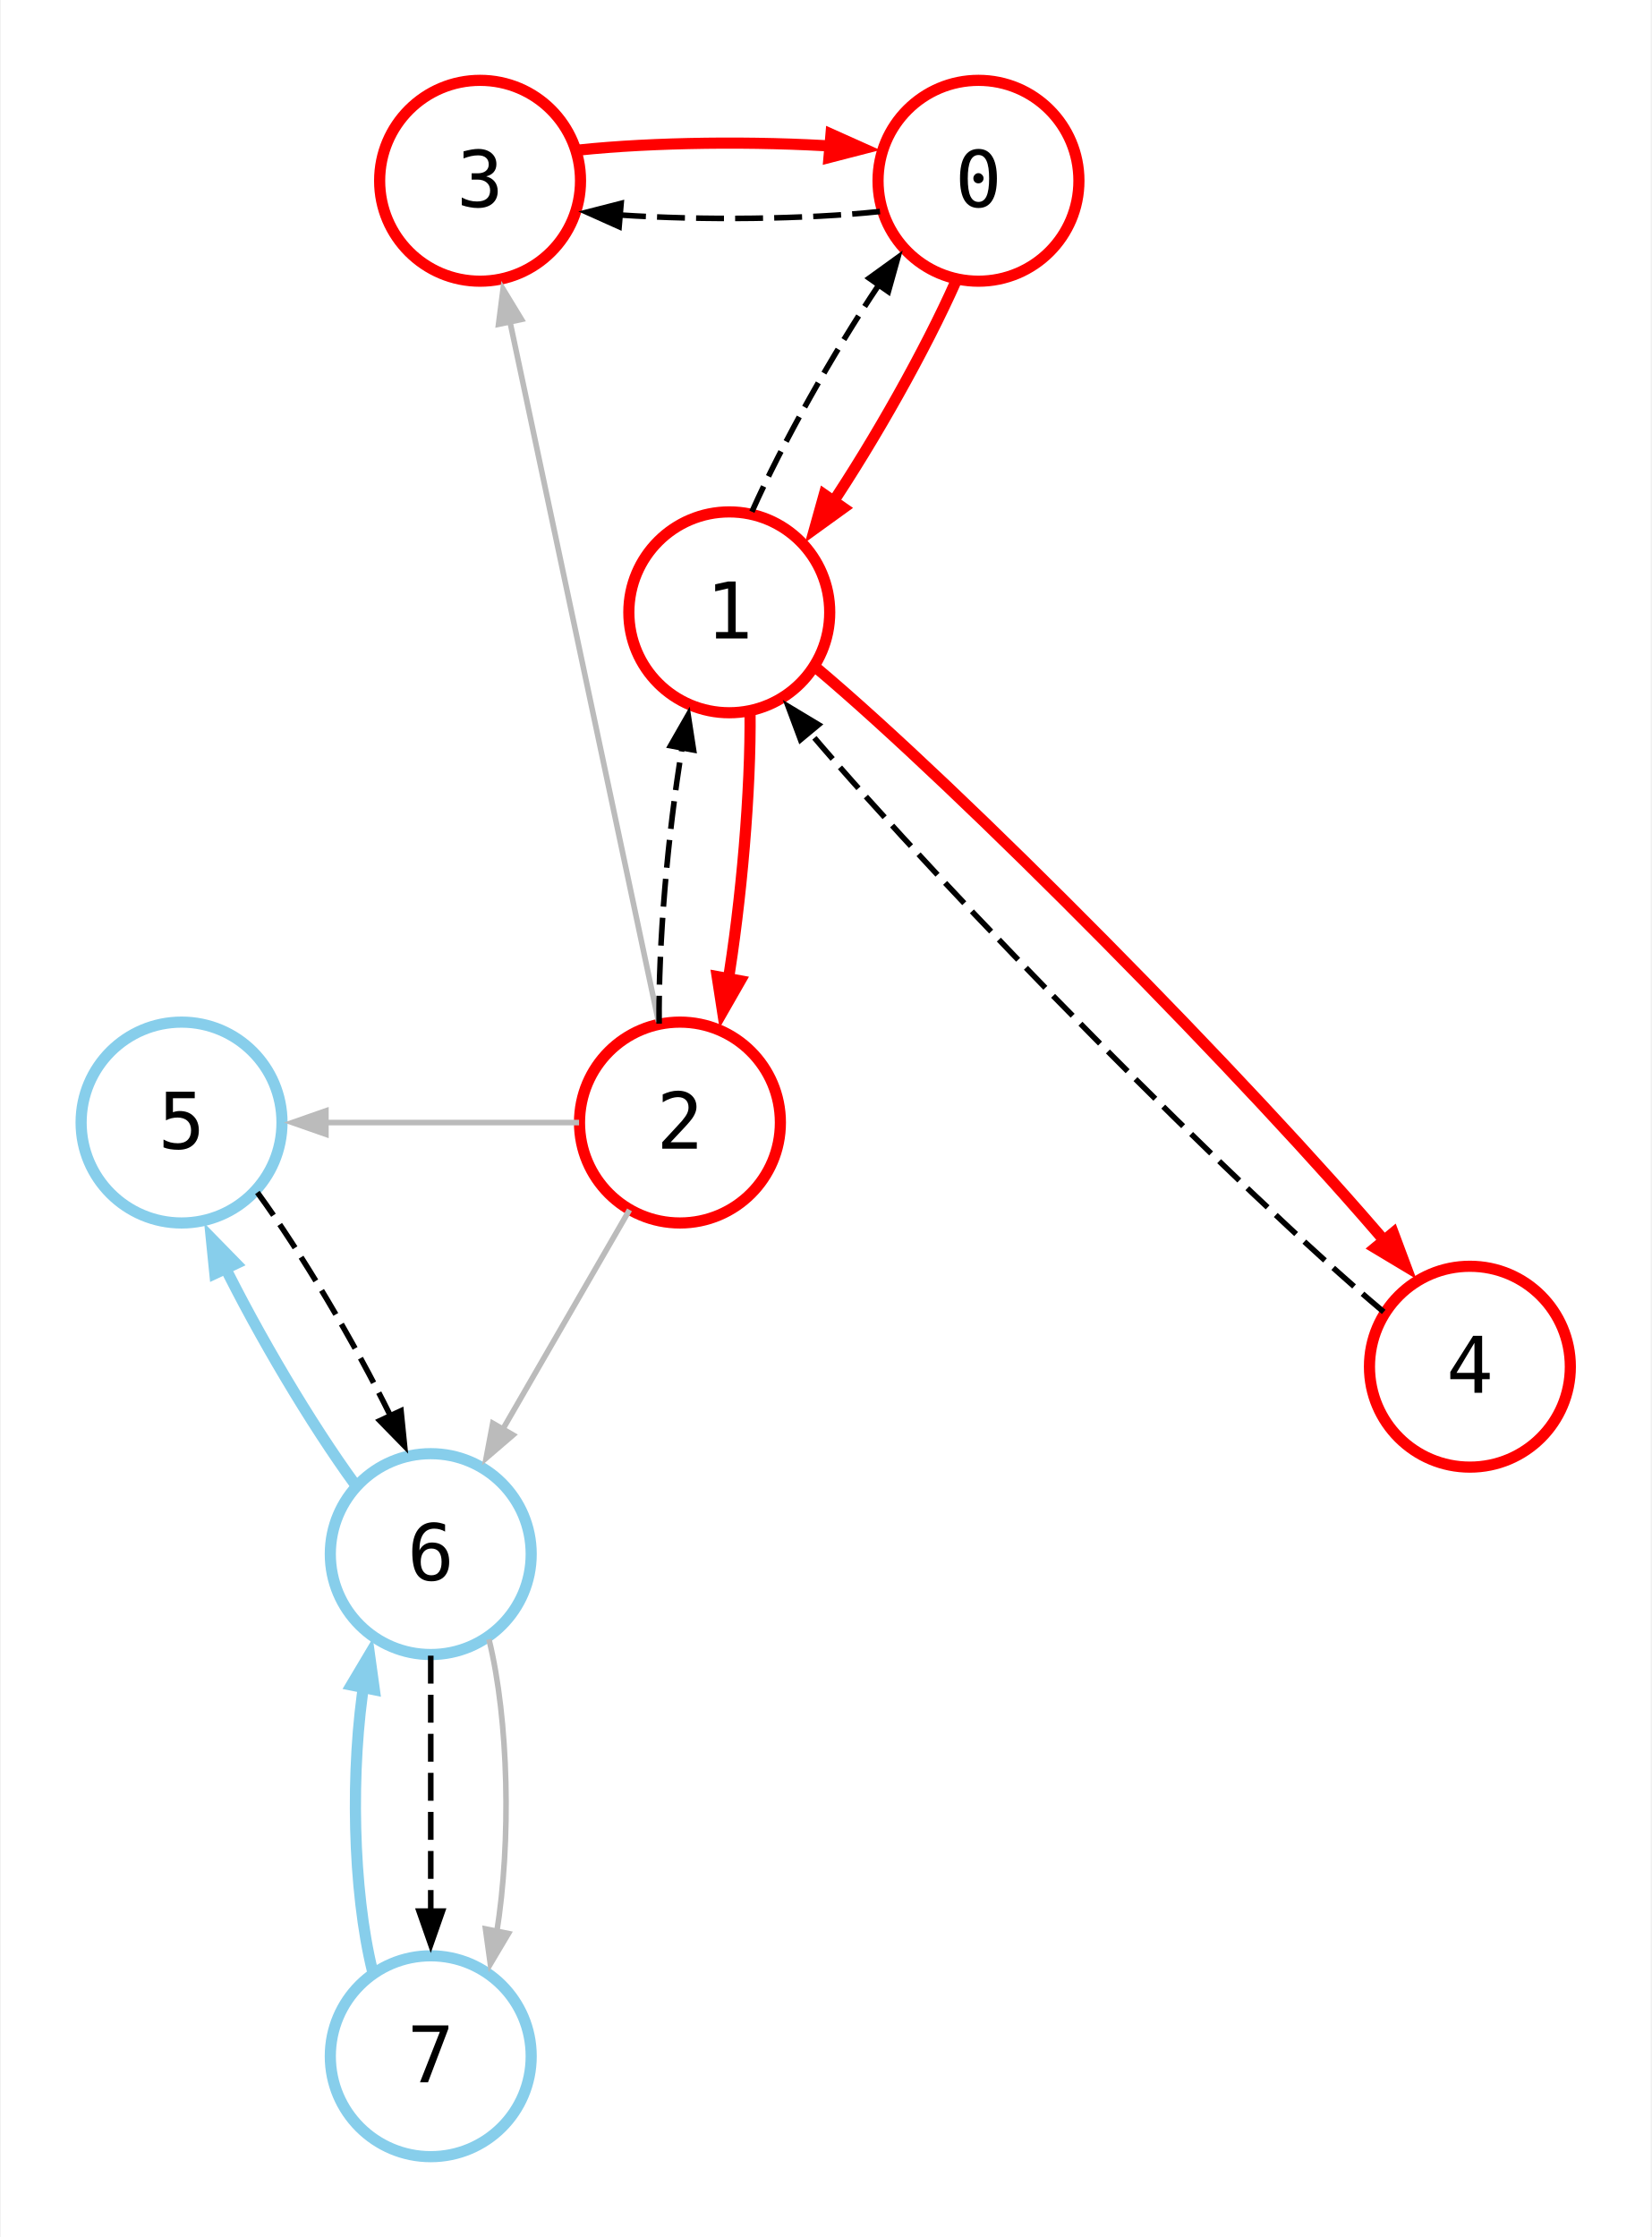
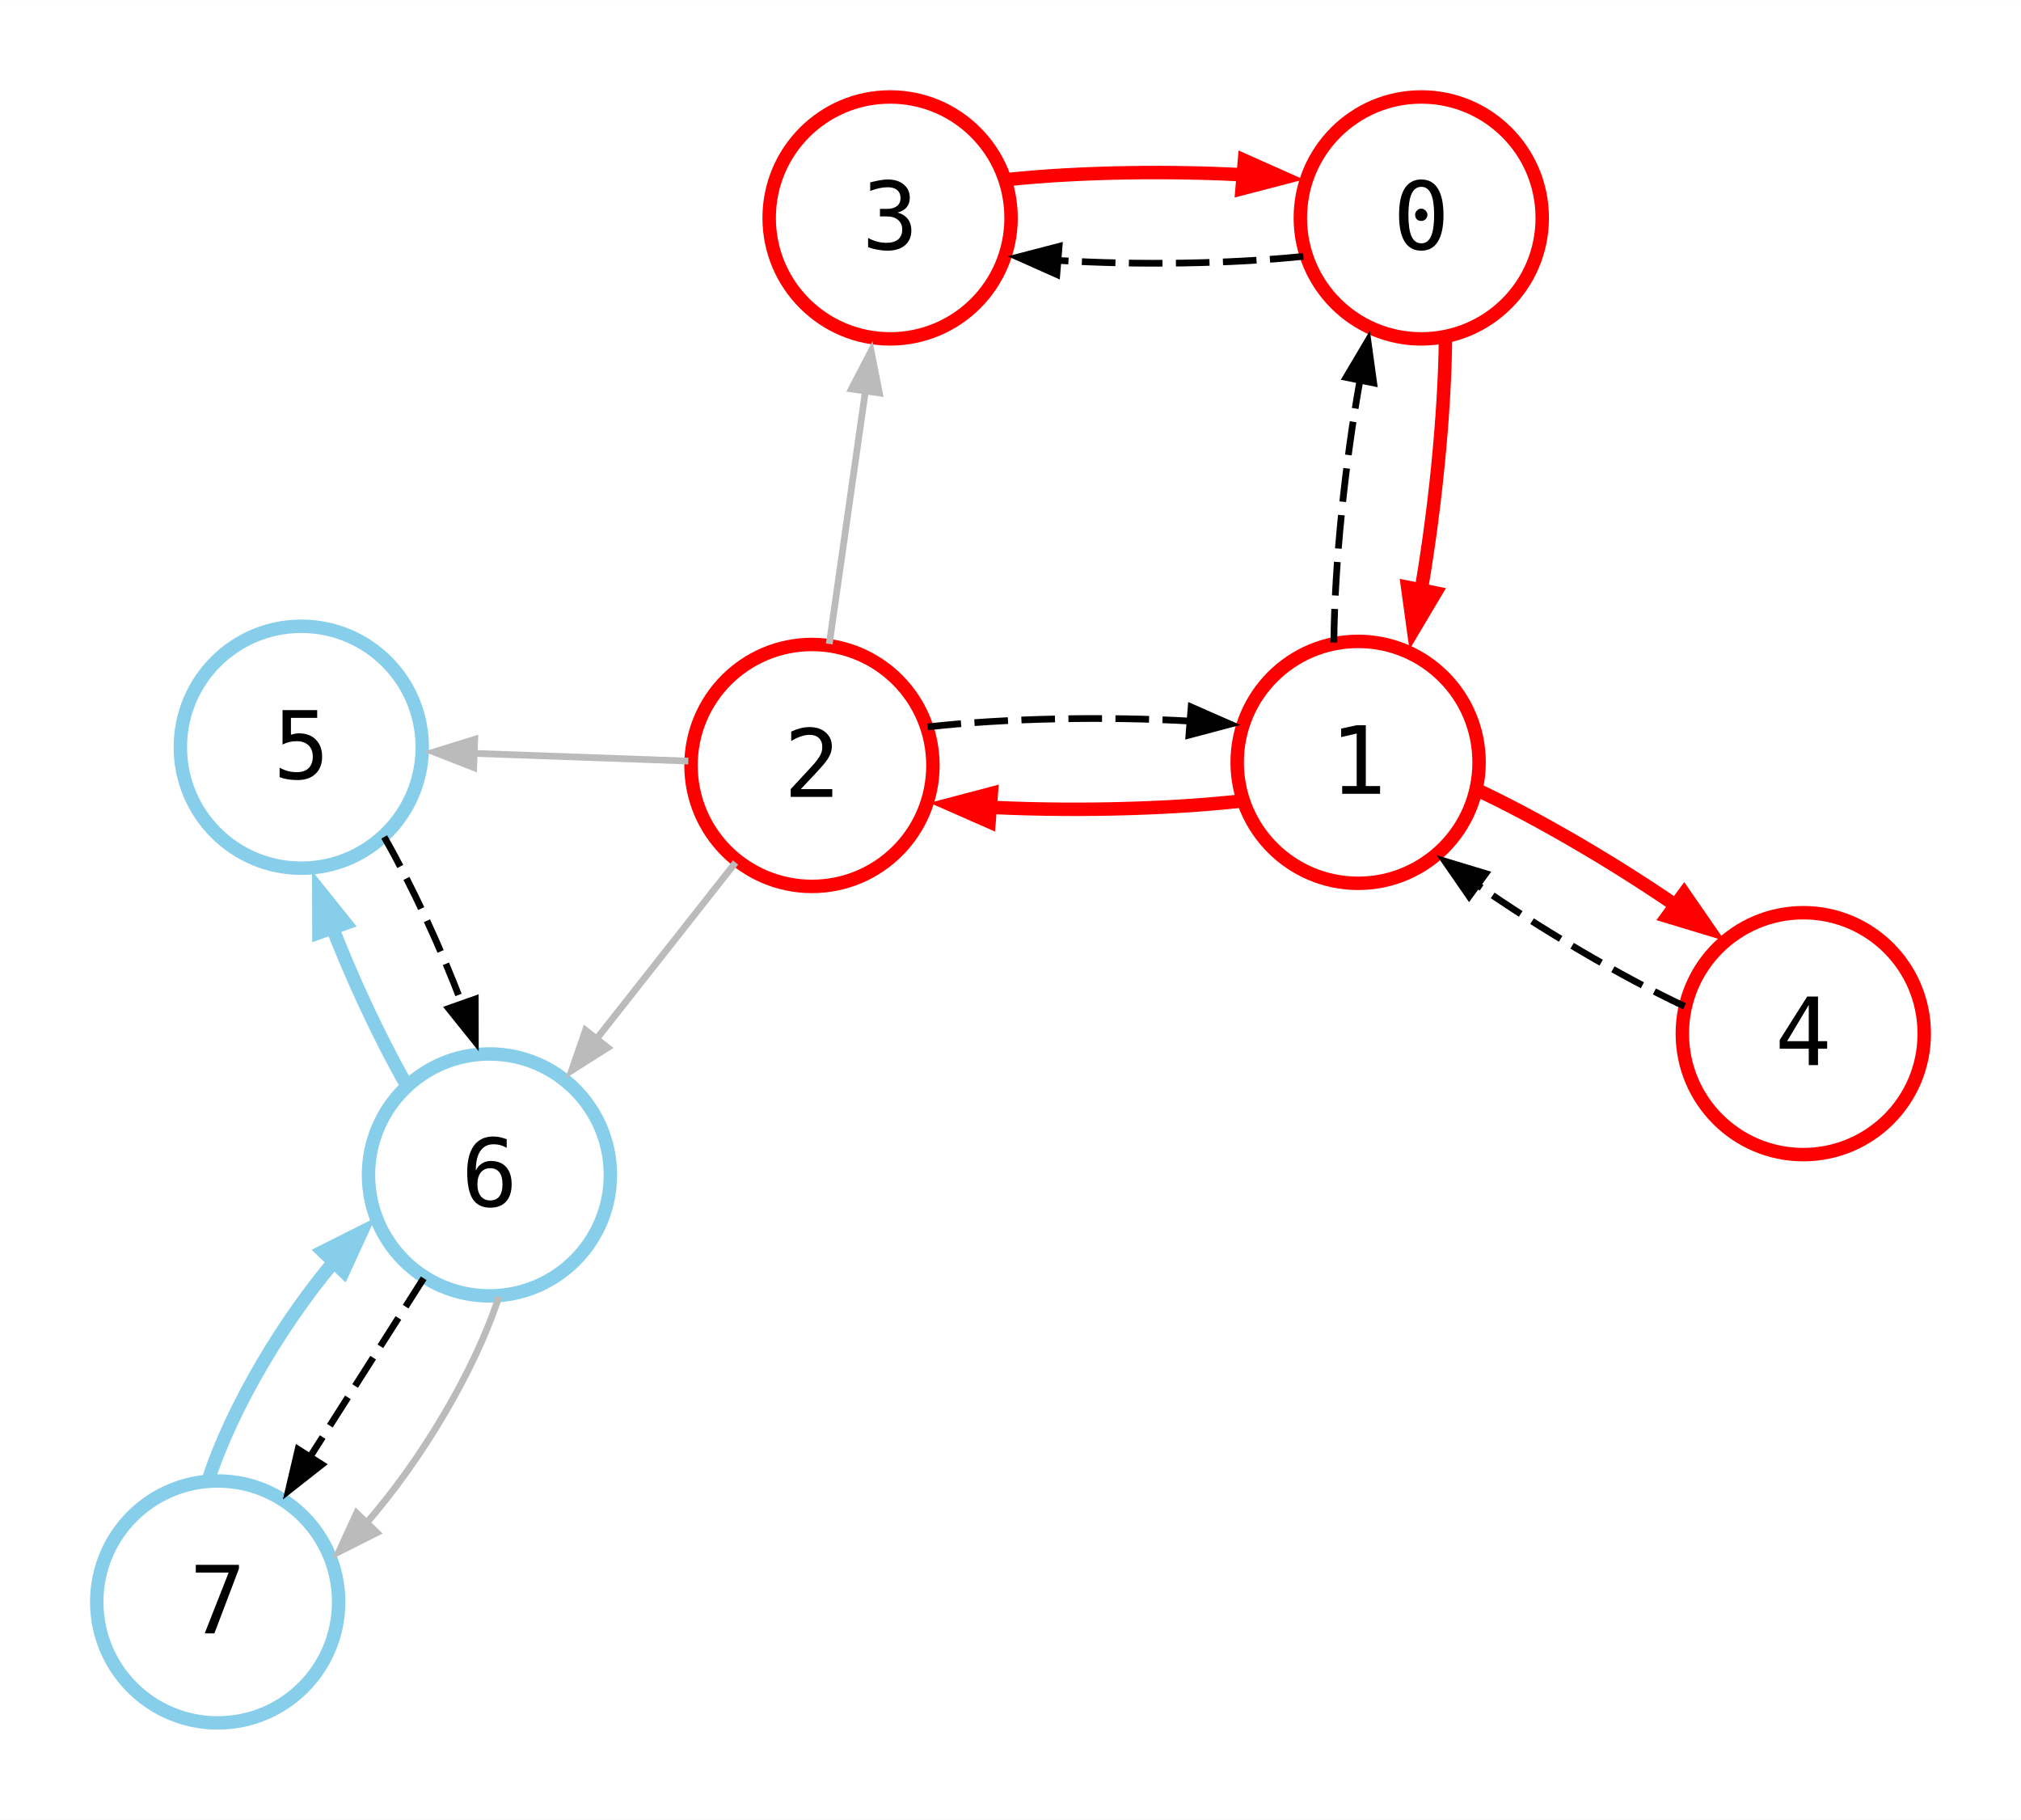
- <svg xmlns="http://www.w3.org/2000/svg" width="296pt" height="401pt" viewBox="0.00 0.00 295.69 400.95">
-   <g id="graph0" class="graph" transform="scale(1 1) rotate(0) translate(14.4 386.55)">
-     <polygon fill="white" stroke="none" points="-14.4,14.4 -14.4,-386.55 281.29,-386.55 281.29,14.4 -14.4,14.4" />
+ <svg xmlns="http://www.w3.org/2000/svg" width="301pt" height="271pt" viewBox="0.00 0.00 300.77 270.74">
+   <g id="graph0" class="graph" transform="scale(1 1) rotate(0) translate(14.4 256.34)">
+     <polygon fill="white" stroke="none" points="-14.4,14.4 -14.4,-256.34 286.37,-256.34 286.37,14.4 -14.4,14.4" />
    <g id="node1" class="node">
-       <ellipse fill="none" stroke="red" stroke-width="2" cx="71.5" cy="-354.15" rx="18" ry="18" />
-       <text text-anchor="middle" x="71.5" y="-349.47" font-family="monospace" font-size="14.00">3</text>
+       <ellipse fill="none" stroke="red" stroke-width="2" cx="118.07" cy="-223.94" rx="18" ry="18" />
+       <text text-anchor="middle" x="118.07" y="-219.27" font-family="monospace" font-size="14.00">3</text>
    </g>
    <g id="node2" class="node">
-       <ellipse fill="none" stroke="red" stroke-width="2" cx="160.82" cy="-354.15" rx="18" ry="18" />
-       <text text-anchor="middle" x="160.82" y="-349.47" font-family="monospace" font-size="14.00">0</text>
+       <ellipse fill="none" stroke="red" stroke-width="2" cx="197.12" cy="-223.94" rx="18" ry="18" />
+       <text text-anchor="middle" x="197.12" y="-219.27" font-family="monospace" font-size="14.00">0</text>
    </g>
    <g id="edge1" class="edge">
-       <path fill="none" stroke="red" stroke-width="2" d="M89.15,-359.65C102.48,-361.07 120.96,-361.28 135.82,-360.28" />
-       <polygon fill="red" stroke="red" stroke-width="2" points="134.39,-362.51 140.19,-359.91 134.03,-358.32 134.39,-362.51" />
+       <path fill="none" stroke="red" stroke-width="2" d="M135.61,-229.66C146.36,-230.79 160.28,-230.99 172.16,-230.27" />
+       <polygon fill="red" stroke="red" stroke-width="2" points="170.8,-232.49 176.61,-229.9 170.45,-228.3 170.8,-232.49" />
    </g>
    <g id="edge14" class="edge">
-       <path fill="none" stroke="black" stroke-dasharray="5,2" d="M143.17,-348.64C129.84,-347.23 111.36,-347.02 96.5,-348.02" />
-       <polygon fill="black" stroke="black" points="96.42,-345.92 90.62,-348.52 96.78,-350.1 96.42,-345.92" />
+       <path fill="none" stroke="black" stroke-dasharray="5,2" d="M179.57,-218.22C168.83,-217.1 154.9,-216.89 143.02,-217.62" />
+       <polygon fill="black" stroke="black" points="142.88,-215.52 137.07,-218.11 143.22,-219.71 142.88,-215.52" />
    </g>
    <g id="node3" class="node">
-       <ellipse fill="none" stroke="red" stroke-width="2" cx="116.16" cy="-276.8" rx="18" ry="18" />
-       <text text-anchor="middle" x="116.16" y="-272.12" font-family="monospace" font-size="14.00">1</text>
+       <ellipse fill="none" stroke="red" stroke-width="2" cx="187.72" cy="-142.93" rx="18" ry="18" />
+       <text text-anchor="middle" x="187.72" y="-138.25" font-family="monospace" font-size="14.00">1</text>
    </g>
    <g id="edge2" class="edge">
-       <path fill="none" stroke="red" stroke-width="2" d="M156.76,-336.11C151.32,-323.86 142.26,-307.75 133.97,-295.38" />
-       <polygon fill="red" stroke="red" stroke-width="2" points="136.61,-295.5 131.46,-291.78 133.17,-297.9 136.61,-295.5" />
+       <path fill="none" stroke="red" stroke-width="2" d="M200.72,-206.11C200.62,-194.56 199.07,-179.37 196.79,-166.78" />
+       <polygon fill="red" stroke="red" stroke-width="2" points="199.21,-168.15 195.96,-162.68 195.09,-168.98 199.21,-168.15" />
    </g>
    <g id="edge13" class="edge">
-       <path fill="none" stroke="black" stroke-dasharray="5,2" d="M120.22,-294.83C125.66,-307.09 134.72,-323.2 143.01,-335.56" />
-       <polygon fill="black" stroke="black" points="141.23,-336.69 146.38,-340.41 144.67,-334.28 141.23,-336.69" />
+       <path fill="none" stroke="black" stroke-dasharray="5,2" d="M184.11,-160.76C184.21,-172.32 185.76,-187.51 188.05,-200.1" />
+       <polygon fill="black" stroke="black" points="185.93,-200.21 189.17,-205.68 190.04,-199.38 185.93,-200.21" />
    </g>
    <g id="node4" class="node">
-       <ellipse fill="none" stroke="red" stroke-width="2" cx="107.32" cy="-185.35" rx="18" ry="18" />
-       <text text-anchor="middle" x="107.32" y="-180.67" font-family="monospace" font-size="14.00">2</text>
+       <ellipse fill="none" stroke="red" stroke-width="2" cx="106.44" cy="-142.47" rx="18" ry="18" />
+       <text text-anchor="middle" x="106.44" y="-137.79" font-family="monospace" font-size="14.00">2</text>
    </g>
    <g id="edge3" class="edge">
-       <path fill="none" stroke="red" stroke-width="2" d="M119.88,-259.08C120.05,-244.97 118.35,-225.08 115.75,-209.51" />
-       <polygon fill="red" stroke="red" stroke-width="2" points="118.12,-210.76 114.96,-205.24 113.99,-211.52 118.12,-210.76" />
+       <path fill="none" stroke="red" stroke-width="2" d="M170.51,-137.2C159.07,-135.9 143.86,-135.6 131.13,-136.34" />
+       <polygon fill="red" stroke="red" stroke-width="2" points="132.8,-134.11 126.98,-136.67 133.13,-138.29 132.8,-134.11" />
    </g>
    <g id="node5" class="node">
-       <ellipse fill="none" stroke="red" stroke-width="2" cx="248.89" cy="-141.59" rx="18" ry="18" />
-       <text text-anchor="middle" x="248.89" y="-136.92" font-family="monospace" font-size="14.00">4</text>
+       <ellipse fill="none" stroke="red" stroke-width="2" cx="253.97" cy="-102.56" rx="18" ry="18" />
+       <text text-anchor="middle" x="253.97" y="-97.88" font-family="monospace" font-size="14.00">4</text>
    </g>
    <g id="edge4" class="edge">
-       <path fill="none" stroke="red" stroke-width="2" d="M131.6,-266.98C157.64,-245.1 209.41,-192.66 234.63,-162.92" />
-       <polygon fill="red" stroke="red" stroke-width="2" points="235.15,-165.57 237.37,-159.62 231.92,-162.89 235.15,-165.57" />
+       <path fill="none" stroke="red" stroke-width="2" d="M205.4,-138.85C214.99,-134.33 226.77,-127.39 236.35,-120.7" />
+       <polygon fill="red" stroke="red" stroke-width="2" points="236.23,-123.39 239.84,-118.16 233.75,-120 236.23,-123.39" />
    </g>
    <g id="edge5" class="edge">
-       <path fill="none" stroke="#bbbbbb" d="M103.48,-203.41C97.07,-233.62 84.17,-294.44 76.86,-328.88" />
-       <polygon fill="#bbbbbb" stroke="#bbbbbb" points="74.81,-328.43 75.62,-334.73 78.92,-329.3 74.81,-328.43" />
+       <path fill="none" stroke="#bbbbbb" d="M109.02,-160.55C110.61,-171.65 112.66,-186.05 114.41,-198.32" />
+       <polygon fill="#bbbbbb" stroke="#bbbbbb" points="112.31,-198.49 115.24,-204.13 116.47,-197.89 112.31,-198.49" />
    </g>
    <g id="edge12" class="edge">
-       <path fill="none" stroke="black" stroke-dasharray="5,2" d="M103.59,-203.07C103.42,-217.18 105.12,-237.07 107.72,-252.64" />
-       <polygon fill="black" stroke="black" points="105.63,-252.88 108.79,-258.4 109.76,-252.12 105.63,-252.88" />
+       <path fill="none" stroke="black" stroke-dasharray="5,2" d="M123.65,-148.2C135.09,-149.5 150.3,-149.8 163.03,-149.05" />
+       <polygon fill="black" stroke="black" points="162.87,-151.17 168.69,-148.61 162.54,-146.98 162.87,-151.17" />
    </g>
    <g id="node7" class="node">
-       <ellipse fill="none" stroke="skyblue" stroke-width="2" cx="62.66" cy="-108" rx="18" ry="18" />
-       <text text-anchor="middle" x="62.66" y="-103.33" font-family="monospace" font-size="14.00">6</text>
+       <ellipse fill="none" stroke="skyblue" stroke-width="2" cx="58.44" cy="-81.54" rx="18" ry="18" />
+       <text text-anchor="middle" x="58.44" y="-76.87" font-family="monospace" font-size="14.00">6</text>
    </g>
    <g id="edge7" class="edge">
-       <path fill="none" stroke="#bbbbbb" d="M98.28,-169.7C91.72,-158.34 82.77,-142.83 75.47,-130.2" />
-       <polygon fill="#bbbbbb" stroke="#bbbbbb" points="77.41,-129.35 72.59,-125.21 73.77,-131.45 77.41,-129.35" />
+       <path fill="none" stroke="#bbbbbb" d="M95.07,-128.03C88.85,-120.14 81.05,-110.24 74.25,-101.61" />
+       <polygon fill="#bbbbbb" stroke="#bbbbbb" points="76.04,-100.48 70.67,-97.07 72.74,-103.08 76.04,-100.48" />
    </g>
    <g id="node8" class="node">
-       <ellipse fill="none" stroke="skyblue" stroke-width="2" cx="18" cy="-185.35" rx="18" ry="18" />
-       <text text-anchor="middle" x="18" y="-180.67" font-family="monospace" font-size="14.00">5</text>
+       <ellipse fill="none" stroke="skyblue" stroke-width="2" cx="30.44" cy="-145.18" rx="18" ry="18" />
+       <text text-anchor="middle" x="30.44" y="-140.5" font-family="monospace" font-size="14.00">5</text>
    </g>
    <g id="edge6" class="edge">
-       <path fill="none" stroke="#bbbbbb" d="M89.24,-185.35C76.13,-185.35 58.22,-185.35 43.63,-185.35" />
-       <polygon fill="#bbbbbb" stroke="#bbbbbb" points="43.87,-183.25 37.87,-185.35 43.87,-187.45 43.87,-183.25" />
+       <path fill="none" stroke="#bbbbbb" d="M88.04,-143.12C78.43,-143.47 66.51,-143.89 56.01,-144.27" />
+       <polygon fill="#bbbbbb" stroke="#bbbbbb" points="56.1,-142.16 50.18,-144.47 56.25,-146.36 56.1,-142.16" />
    </g>
    <g id="edge11" class="edge">
-       <path fill="none" stroke="black" stroke-dasharray="5,2" d="M233.44,-151.41C207.41,-173.29 155.64,-225.73 130.42,-255.47" />
-       <polygon fill="black" stroke="black" points="128.93,-253.98 126.71,-259.94 132.16,-256.66 128.93,-253.98" />
+       <path fill="none" stroke="black" stroke-dasharray="5,2" d="M236.29,-106.63C226.7,-111.16 214.92,-118.1 205.34,-124.78" />
+       <polygon fill="black" stroke="black" points="204.24,-122.99 200.63,-128.22 206.71,-126.38 204.24,-122.99" />
    </g>
    <g id="node6" class="node">
-       <ellipse fill="none" stroke="skyblue" stroke-width="2" cx="62.66" cy="-18" rx="18" ry="18" />
-       <text text-anchor="middle" x="62.66" y="-13.32" font-family="monospace" font-size="14.00">7</text>
+       <ellipse fill="none" stroke="skyblue" stroke-width="2" cx="18" cy="-18" rx="18" ry="18" />
+       <text text-anchor="middle" x="18" y="-13.32" font-family="monospace" font-size="14.00">7</text>
    </g>
    <g id="edge10" class="edge">
-       <path fill="none" stroke="skyblue" stroke-width="2" d="M52.22,-33.27C48.66,-47.71 48.2,-69.54 50.85,-85.88" />
-       <polygon fill="skyblue" stroke="skyblue" stroke-width="2" points="48.43,-84.53 51.68,-89.99 52.55,-83.69 48.43,-84.53" />
+       <path fill="none" stroke="skyblue" stroke-width="2" d="M16.59,-36.11C20.14,-47.07 28.1,-60.45 36.5,-70.03" />
+       <polygon fill="skyblue" stroke="skyblue" stroke-width="2" points="33.69,-70.14 39.37,-73 36.72,-67.23 33.69,-70.14" />
    </g>
    <g id="edge9" class="edge">
-       <path fill="none" stroke="#bbbbbb" d="M73.09,-92.73C76.65,-78.29 77.11,-56.46 74.47,-40.12" />
-       <polygon fill="#bbbbbb" stroke="#bbbbbb" points="76.58,-39.99 73.34,-34.53 72.47,-40.82 76.58,-39.99" />
+       <path fill="none" stroke="#bbbbbb" d="M59.85,-63.43C56.3,-52.48 48.34,-39.09 39.94,-29.51" />
+       <polygon fill="#bbbbbb" stroke="#bbbbbb" points="41.7,-28.31 36.02,-25.45 38.67,-31.23 41.7,-28.31" />
    </g>
    <g id="edge16" class="edge">
-       <path fill="none" stroke="black" stroke-dasharray="5,2" d="M62.66,-89.79C62.66,-76.58 62.66,-58.53 62.66,-43.83" />
-       <polygon fill="black" stroke="black" points="64.76,-44.01 62.66,-38.01 60.56,-44.01 64.76,-44.01" />
+       <path fill="none" stroke="black" stroke-dasharray="5,2" d="M48.65,-66.16C43.54,-58.12 37.19,-48.15 31.61,-39.38" />
+       <polygon fill="black" stroke="black" points="33.51,-38.45 28.51,-34.52 29.96,-40.71 33.51,-38.45" />
    </g>
    <g id="edge8" class="edge">
-       <path fill="none" stroke="skyblue" stroke-width="2" d="M49.07,-120.53C41.17,-131.37 31.75,-147.27 25.19,-160.63" />
-       <polygon fill="skyblue" stroke="skyblue" stroke-width="2" points="23.97,-158.28 23.33,-164.61 27.77,-160.07 23.97,-158.28" />
+       <path fill="none" stroke="skyblue" stroke-width="2" d="M46.11,-94.89C41.98,-102.13 37.73,-111.31 34.49,-119.83" />
+       <polygon fill="skyblue" stroke="skyblue" stroke-width="2" points="33.06,-117.58 33.04,-123.94 37.02,-118.98 33.06,-117.58" />
    </g>
    <g id="edge15" class="edge">
-       <path fill="none" stroke="black" stroke-dasharray="5,2" d="M31.59,-172.82C39.48,-161.98 48.9,-146.08 55.47,-132.72" />
-       <polygon fill="black" stroke="black" points="57.33,-133.69 57.97,-127.37 53.53,-131.91 57.33,-133.69" />
+       <path fill="none" stroke="black" stroke-dasharray="5,2" d="M42.78,-131.83C46.91,-124.59 51.15,-115.42 54.39,-106.89" />
+       <polygon fill="black" stroke="black" points="56.33,-107.71 56.34,-101.36 52.37,-106.31 56.33,-107.71" />
    </g>
  </g>
</svg>
